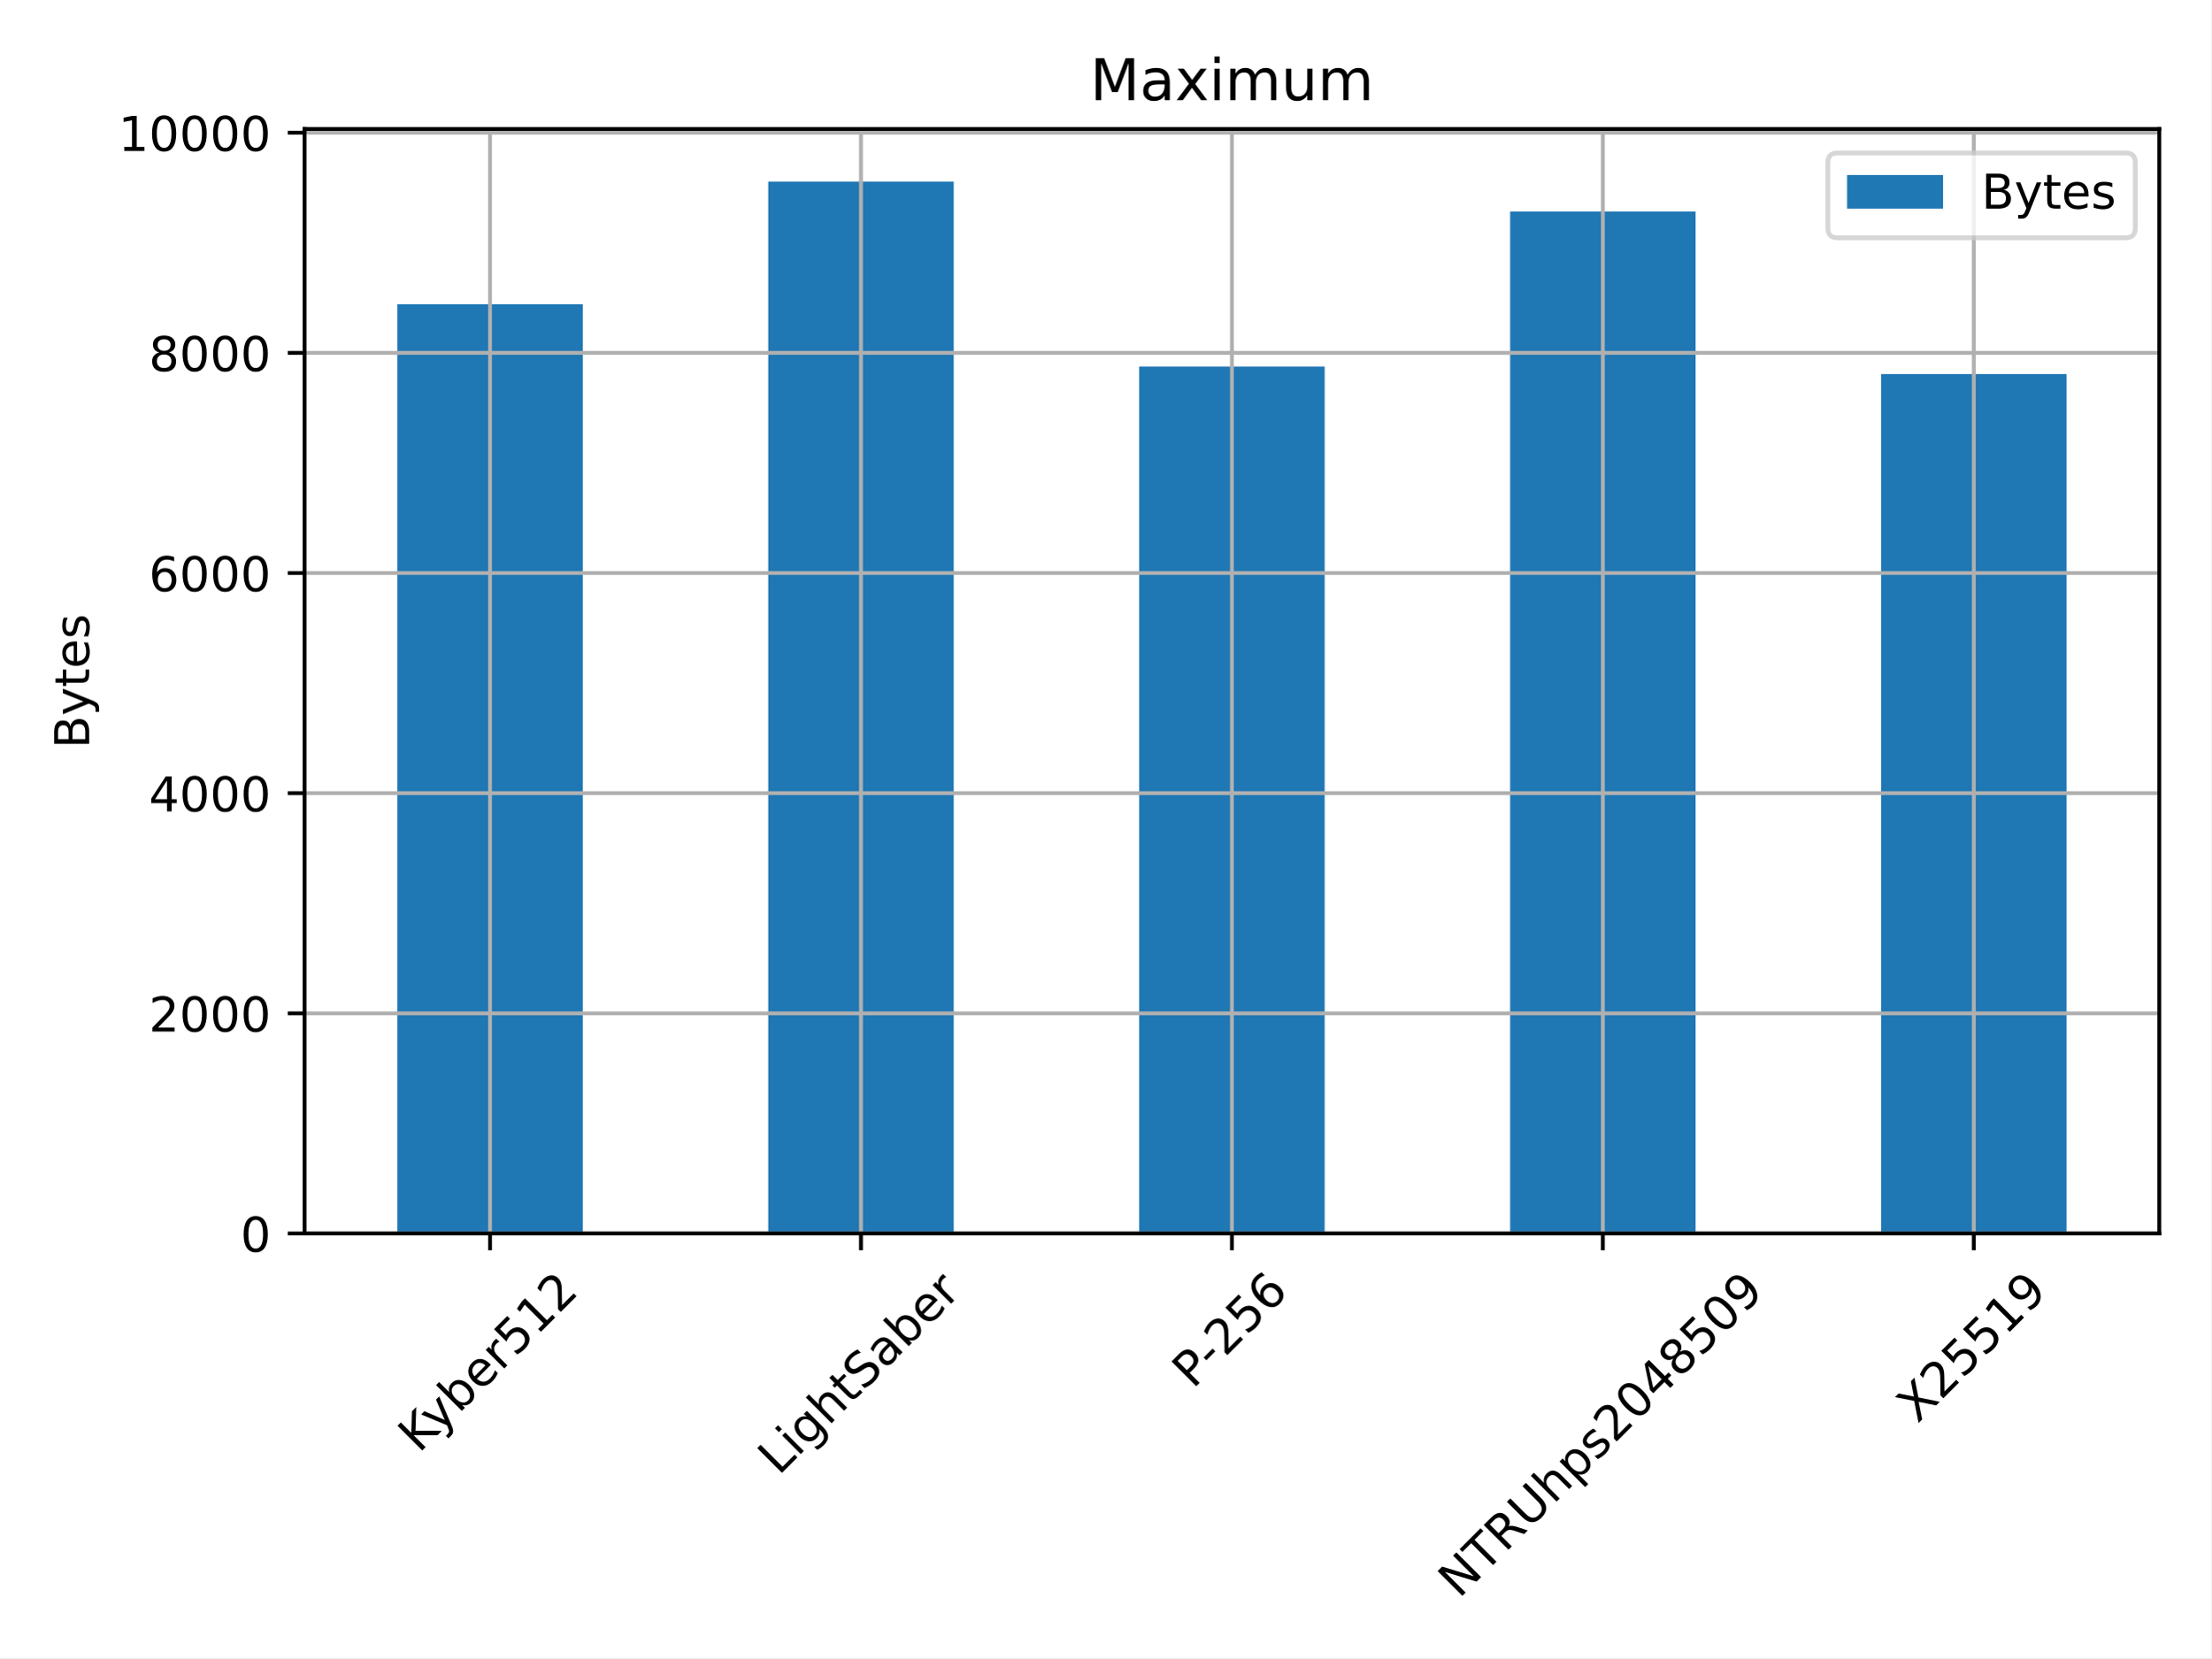
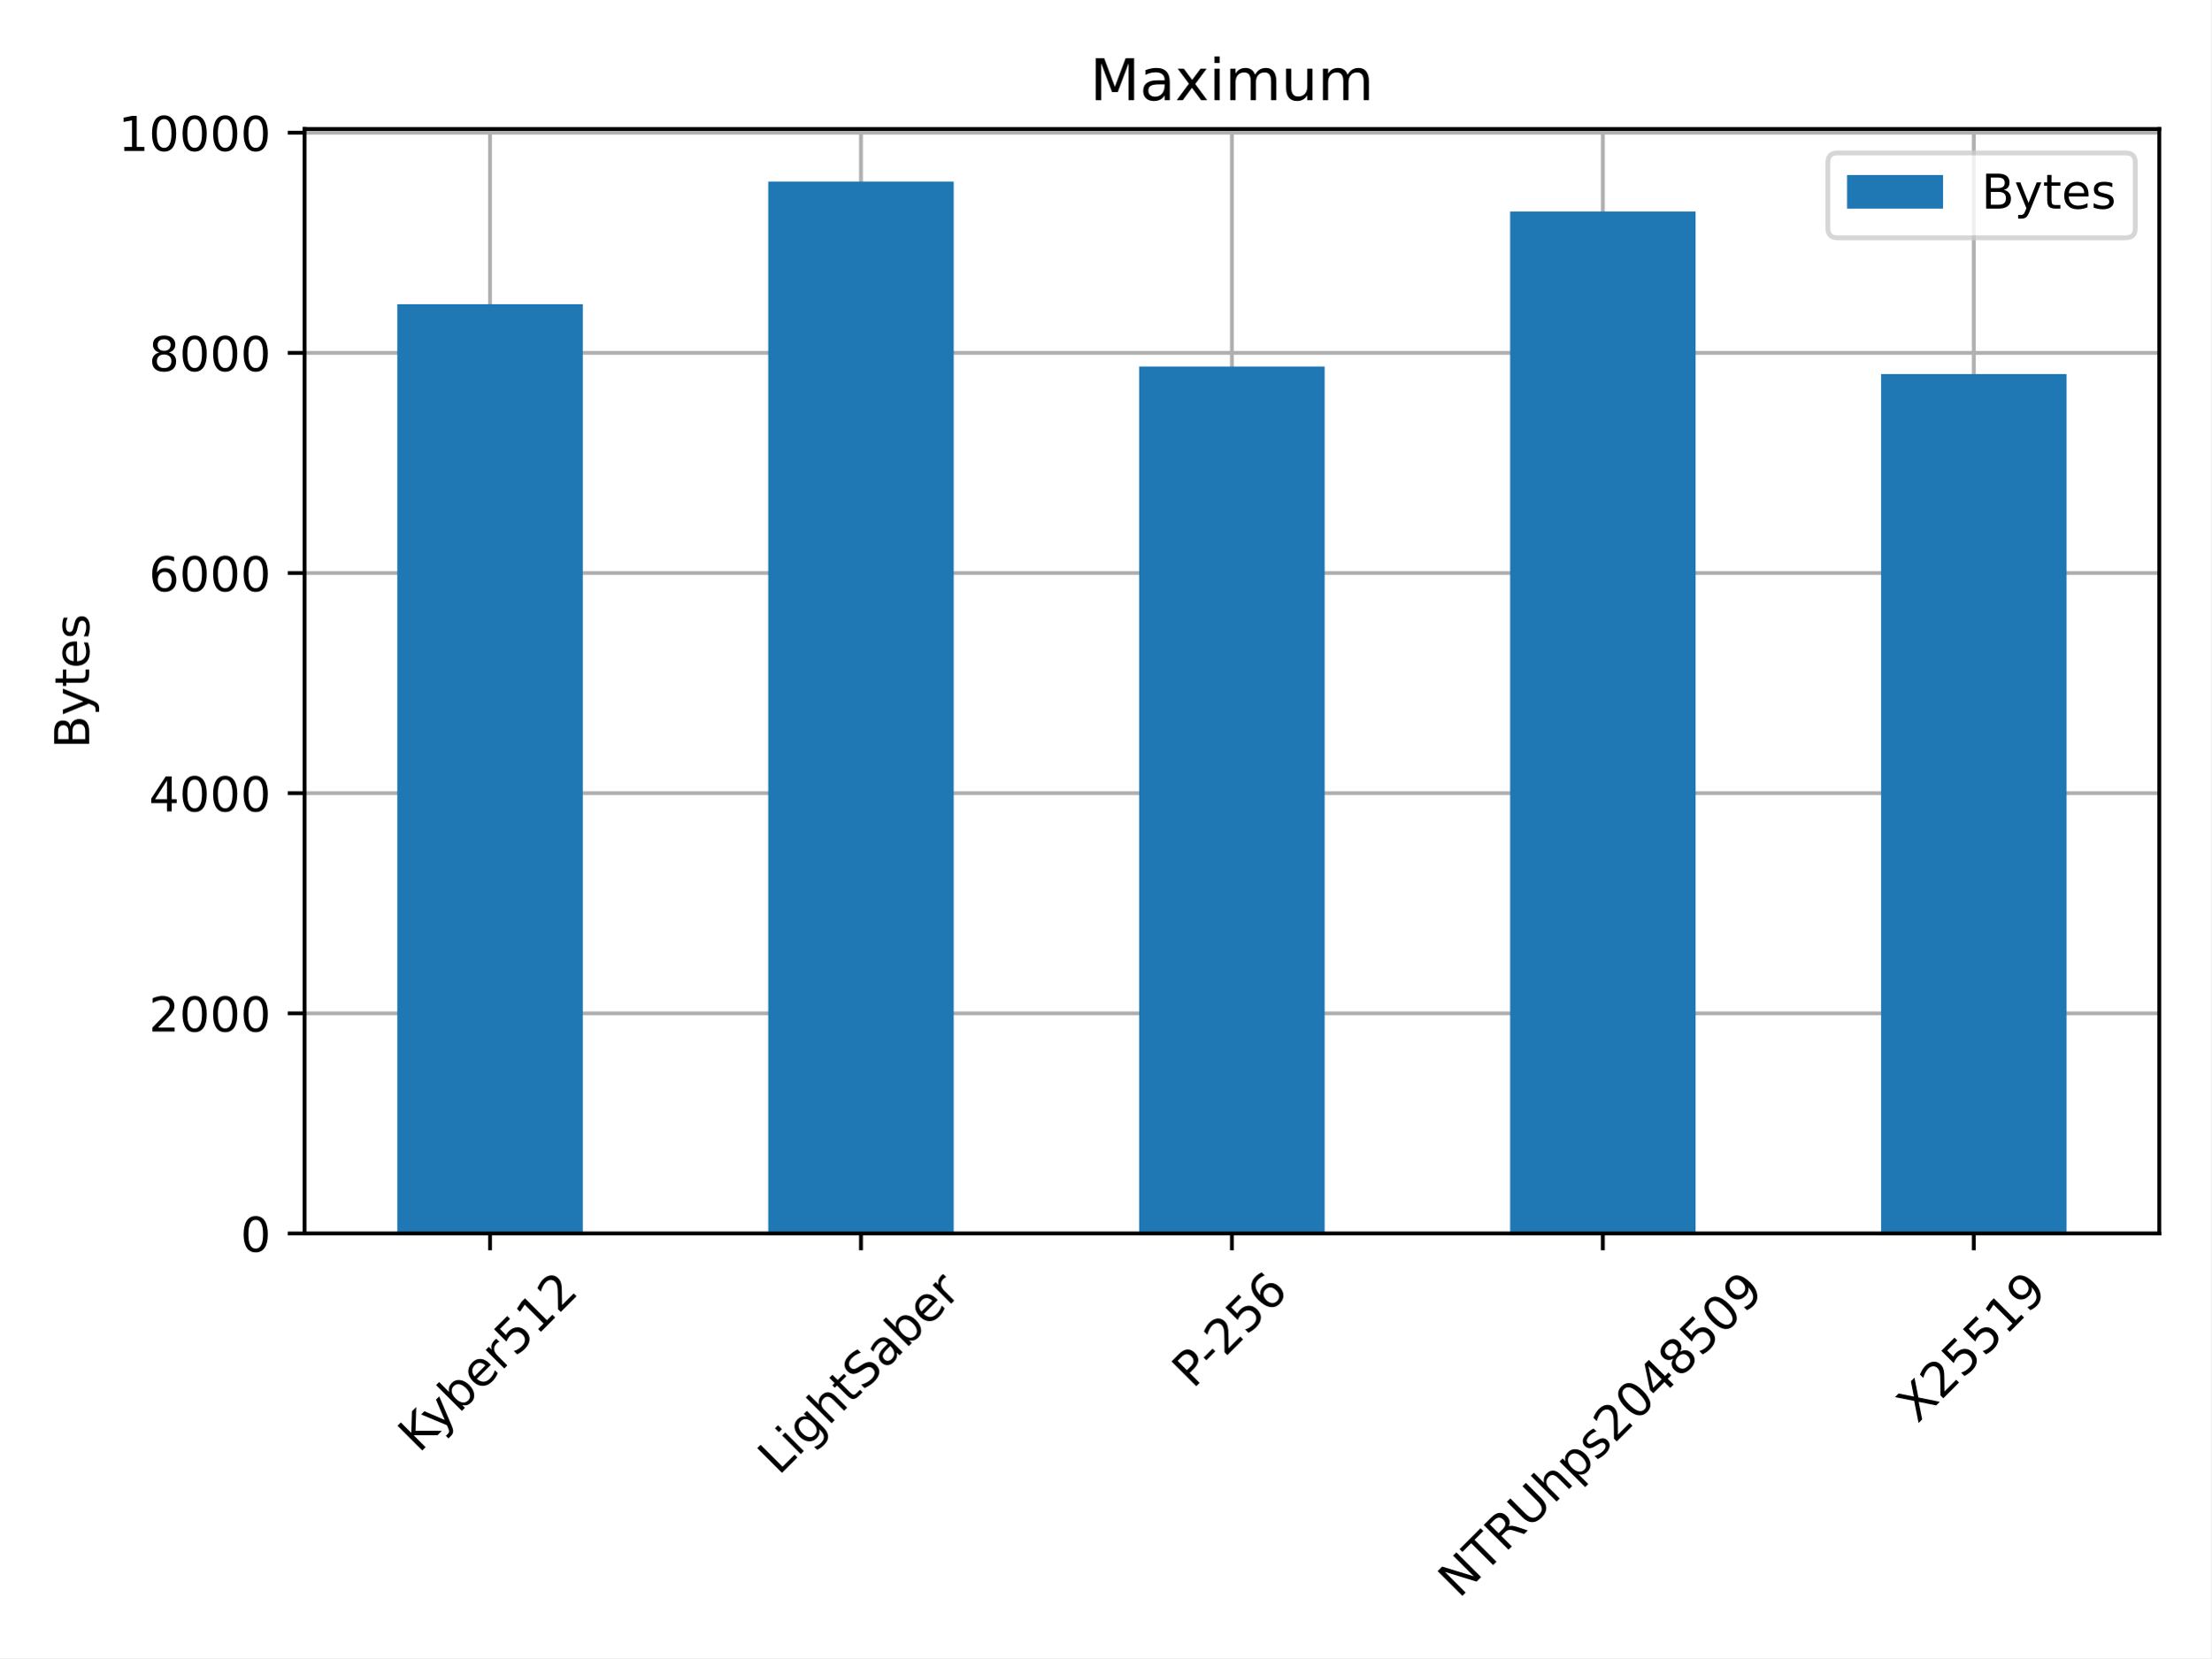
<svg xmlns="http://www.w3.org/2000/svg" xmlns:xlink="http://www.w3.org/1999/xlink" height="345.6pt" version="1.1" viewBox="0 0 460.8 345.6" width="460.8pt">
  <defs>
    <style type="text/css">*{stroke-linecap:butt;stroke-linejoin:round;}</style>
  </defs>
  <g id="figure_1">
    <g id="patch_1">
      <path d="M 0 345.6  L 460.8 345.6  L 460.8 0  L 0 0  z " style="fill:#ffffff;" />
    </g>
    <g id="axes_1">
      <g id="patch_2">
        <path d="M 63.47 257.096  L 450 257.096  L 450 26.88  L 63.47 26.88  z " style="fill:#ffffff;" />
      </g>
-       <g id="patch_3">
-         <path clip-path="url(#pea20ba3f97)" d="M 82.796 257.096  L 121.45 257.096  L 121.45 63.402  L 82.796 63.402  z " style="fill:#1f77b4;" />
-       </g>
-       <g id="patch_4">
-         <path clip-path="url(#pea20ba3f97)" d="M 160.102 257.096  L 198.756 257.096  L 198.756 37.843  L 160.102 37.843  z " style="fill:#1f77b4;" />
-       </g>
-       <g id="patch_5">
-         <path clip-path="url(#pea20ba3f97)" d="M 237.409 257.096  L 276.062 257.096  L 276.062 76.389  L 237.409 76.389  z " style="fill:#1f77b4;" />
-       </g>
-       <g id="patch_6">
-         <path clip-path="url(#pea20ba3f97)" d="M 314.714 257.096  L 353.368 257.096  L 353.368 44.083  L 314.714 44.083  z " style="fill:#1f77b4;" />
-       </g>
-       <g id="patch_7">
-         <path clip-path="url(#pea20ba3f97)" d="M 392.021 257.096  L 430.673 257.096  L 430.673 77.972  L 392.021 77.972  z " style="fill:#1f77b4;" />
-       </g>
      <g id="matplotlib.axis_1">
        <g id="xtick_1">
          <g id="line2d_1">
-             <path clip-path="url(#pea20ba3f97)" d="M 102.123 257.096  L 102.123 26.88  " style="fill:none;stroke:#b0b0b0;stroke-linecap:square;stroke-width:0.8;" />
+             <path clip-path="url(#p314c7327d3)" d="M 102.123 257.096  L 102.123 26.88  " style="fill:none;stroke:#b0b0b0;stroke-linecap:square;stroke-width:0.8;" />
          </g>
          <g id="line2d_2">
            <defs>
-               <path d="M 0 0  L 0 3.5  " id="m4c7525a69b" style="stroke:#000000;stroke-width:0.8;" />
+               <path d="M 0 0  L 0 3.5  " id="mec1854eca7" style="stroke:#000000;stroke-width:0.8;" />
            </defs>
            <g>
-               <use style="stroke:#000000;stroke-width:0.8;" x="102.123" xlink:href="#m4c7525a69b" y="257.096" />
+               <use style="stroke:#000000;stroke-width:0.8;" x="102.123" xlink:href="#mec1854eca7" y="257.096" />
            </g>
          </g>
          <g id="text_1">
            <g transform="translate(87.29751 303.0226)rotate(-45)scale(0.1 -0.1)">
              <defs>
                <path d="M 9.812 72.906  L 19.672 72.906  L 19.672 42.094  L 52.391 72.906  L 65.094 72.906  L 28.906 38.922  L 67.672 0  L 54.688 0  L 19.672 35.109  L 19.672 0  L 9.812 0  z " id="DejaVuSans-75" />
                <path d="M 32.172 -5.078  Q 28.375 -14.844 24.75 -17.812  Q 21.141 -20.797 15.094 -20.797  L 7.906 -20.797  L 7.906 -13.281  L 13.188 -13.281  Q 16.891 -13.281 18.938 -11.516  Q 21 -9.766 23.484 -3.219  L 25.094 0.875  L 2.984 54.688  L 12.5 54.688  L 29.594 11.922  L 46.688 54.688  L 56.203 54.688  z " id="DejaVuSans-121" />
                <path d="M 48.688 27.297  Q 48.688 37.203 44.609 42.844  Q 40.531 48.484 33.406 48.484  Q 26.266 48.484 22.188 42.844  Q 18.109 37.203 18.109 27.297  Q 18.109 17.391 22.188 11.75  Q 26.266 6.109 33.406 6.109  Q 40.531 6.109 44.609 11.75  Q 48.688 17.391 48.688 27.297  z M 18.109 46.391  Q 20.953 51.266 25.266 53.625  Q 29.594 56 35.594 56  Q 45.562 56 51.781 48.094  Q 58.016 40.188 58.016 27.297  Q 58.016 14.406 51.781 6.484  Q 45.562 -1.422 35.594 -1.422  Q 29.594 -1.422 25.266 0.953  Q 20.953 3.328 18.109 8.203  L 18.109 0  L 9.078 0  L 9.078 75.984  L 18.109 75.984  z " id="DejaVuSans-98" />
                <path d="M 56.203 29.594  L 56.203 25.203  L 14.891 25.203  Q 15.484 15.922 20.484 11.062  Q 25.484 6.203 34.422 6.203  Q 39.594 6.203 44.453 7.469  Q 49.312 8.734 54.109 11.281  L 54.109 2.781  Q 49.266 0.734 44.188 -0.344  Q 39.109 -1.422 33.891 -1.422  Q 20.797 -1.422 13.156 6.188  Q 5.516 13.812 5.516 26.812  Q 5.516 40.234 12.766 48.109  Q 20.016 56 32.328 56  Q 43.359 56 49.781 48.891  Q 56.203 41.797 56.203 29.594  z M 47.219 32.234  Q 47.125 39.594 43.094 43.984  Q 39.062 48.391 32.422 48.391  Q 24.906 48.391 20.391 44.141  Q 15.875 39.891 15.188 32.172  z " id="DejaVuSans-101" />
                <path d="M 41.109 46.297  Q 39.594 47.172 37.812 47.578  Q 36.031 48 33.891 48  Q 26.266 48 22.188 43.047  Q 18.109 38.094 18.109 28.812  L 18.109 0  L 9.078 0  L 9.078 54.688  L 18.109 54.688  L 18.109 46.188  Q 20.953 51.172 25.484 53.578  Q 30.031 56 36.531 56  Q 37.453 56 38.578 55.875  Q 39.703 55.766 41.062 55.516  z " id="DejaVuSans-114" />
                <path d="M 10.797 72.906  L 49.516 72.906  L 49.516 64.594  L 19.828 64.594  L 19.828 46.734  Q 21.969 47.469 24.109 47.828  Q 26.266 48.188 28.422 48.188  Q 40.625 48.188 47.75 41.5  Q 54.891 34.812 54.891 23.391  Q 54.891 11.625 47.562 5.094  Q 40.234 -1.422 26.906 -1.422  Q 22.312 -1.422 17.547 -0.641  Q 12.797 0.141 7.719 1.703  L 7.719 11.625  Q 12.109 9.234 16.797 8.062  Q 21.484 6.891 26.703 6.891  Q 35.156 6.891 40.078 11.328  Q 45.016 15.766 45.016 23.391  Q 45.016 31 40.078 35.438  Q 35.156 39.891 26.703 39.891  Q 22.75 39.891 18.812 39.016  Q 14.891 38.141 10.797 36.281  z " id="DejaVuSans-53" />
                <path d="M 12.406 8.297  L 28.516 8.297  L 28.516 63.922  L 10.984 60.406  L 10.984 69.391  L 28.422 72.906  L 38.281 72.906  L 38.281 8.297  L 54.391 8.297  L 54.391 0  L 12.406 0  z " id="DejaVuSans-49" />
                <path d="M 19.188 8.297  L 53.609 8.297  L 53.609 0  L 7.328 0  L 7.328 8.297  Q 12.938 14.109 22.625 23.891  Q 32.328 33.688 34.812 36.531  Q 39.547 41.844 41.422 45.531  Q 43.312 49.219 43.312 52.781  Q 43.312 58.594 39.234 62.25  Q 35.156 65.922 28.609 65.922  Q 23.969 65.922 18.812 64.312  Q 13.672 62.703 7.812 59.422  L 7.812 69.391  Q 13.766 71.781 18.938 73  Q 24.125 74.219 28.422 74.219  Q 39.75 74.219 46.484 68.547  Q 53.219 62.891 53.219 53.422  Q 53.219 48.922 51.531 44.891  Q 49.859 40.875 45.406 35.406  Q 44.188 33.984 37.641 27.219  Q 31.109 20.453 19.188 8.297  z " id="DejaVuSans-50" />
              </defs>
              <use xlink:href="#DejaVuSans-75" />
              <use x="58.326" xlink:href="#DejaVuSans-121" />
              <use x="117.506" xlink:href="#DejaVuSans-98" />
              <use x="180.982" xlink:href="#DejaVuSans-101" />
              <use x="242.506" xlink:href="#DejaVuSans-114" />
              <use x="283.619" xlink:href="#DejaVuSans-53" />
              <use x="347.242" xlink:href="#DejaVuSans-49" />
              <use x="410.865" xlink:href="#DejaVuSans-50" />
            </g>
          </g>
        </g>
        <g id="xtick_2">
          <g id="line2d_3">
-             <path clip-path="url(#pea20ba3f97)" d="M 179.429 257.096  L 179.429 26.88  " style="fill:none;stroke:#b0b0b0;stroke-linecap:square;stroke-width:0.8;" />
+             <path clip-path="url(#p314c7327d3)" d="M 179.429 257.096  L 179.429 26.88  " style="fill:none;stroke:#b0b0b0;stroke-linecap:square;stroke-width:0.8;" />
          </g>
          <g id="line2d_4">
            <g>
-               <use style="stroke:#000000;stroke-width:0.8;" x="179.429" xlink:href="#m4c7525a69b" y="257.096" />
+               <use style="stroke:#000000;stroke-width:0.8;" x="179.429" xlink:href="#mec1854eca7" y="257.096" />
            </g>
          </g>
          <g id="text_2">
            <g transform="translate(162.2723 307.6851)rotate(-45)scale(0.1 -0.1)">
              <defs>
                <path d="M 9.812 72.906  L 19.672 72.906  L 19.672 8.297  L 55.172 8.297  L 55.172 0  L 9.812 0  z " id="DejaVuSans-76" />
                <path d="M 9.422 54.688  L 18.406 54.688  L 18.406 0  L 9.422 0  z M 9.422 75.984  L 18.406 75.984  L 18.406 64.594  L 9.422 64.594  z " id="DejaVuSans-105" />
                <path d="M 45.406 27.984  Q 45.406 37.75 41.375 43.109  Q 37.359 48.484 30.078 48.484  Q 22.859 48.484 18.828 43.109  Q 14.797 37.75 14.797 27.984  Q 14.797 18.266 18.828 12.891  Q 22.859 7.516 30.078 7.516  Q 37.359 7.516 41.375 12.891  Q 45.406 18.266 45.406 27.984  z M 54.391 6.781  Q 54.391 -7.172 48.188 -13.984  Q 42 -20.797 29.203 -20.797  Q 24.469 -20.797 20.266 -20.094  Q 16.062 -19.391 12.109 -17.922  L 12.109 -9.188  Q 16.062 -11.328 19.922 -12.344  Q 23.781 -13.375 27.781 -13.375  Q 36.625 -13.375 41.016 -8.766  Q 45.406 -4.156 45.406 5.172  L 45.406 9.625  Q 42.625 4.781 38.281 2.391  Q 33.938 0 27.875 0  Q 17.828 0 11.672 7.656  Q 5.516 15.328 5.516 27.984  Q 5.516 40.672 11.672 48.328  Q 17.828 56 27.875 56  Q 33.938 56 38.281 53.609  Q 42.625 51.219 45.406 46.391  L 45.406 54.688  L 54.391 54.688  z " id="DejaVuSans-103" />
                <path d="M 54.891 33.016  L 54.891 0  L 45.906 0  L 45.906 32.719  Q 45.906 40.484 42.875 44.328  Q 39.844 48.188 33.797 48.188  Q 26.516 48.188 22.312 43.547  Q 18.109 38.922 18.109 30.906  L 18.109 0  L 9.078 0  L 9.078 75.984  L 18.109 75.984  L 18.109 46.188  Q 21.344 51.125 25.703 53.562  Q 30.078 56 35.797 56  Q 45.219 56 50.047 50.172  Q 54.891 44.344 54.891 33.016  z " id="DejaVuSans-104" />
                <path d="M 18.312 70.219  L 18.312 54.688  L 36.812 54.688  L 36.812 47.703  L 18.312 47.703  L 18.312 18.016  Q 18.312 11.328 20.141 9.422  Q 21.969 7.516 27.594 7.516  L 36.812 7.516  L 36.812 0  L 27.594 0  Q 17.188 0 13.234 3.875  Q 9.281 7.766 9.281 18.016  L 9.281 47.703  L 2.688 47.703  L 2.688 54.688  L 9.281 54.688  L 9.281 70.219  z " id="DejaVuSans-116" />
                <path d="M 53.516 70.516  L 53.516 60.891  Q 47.906 63.578 42.922 64.891  Q 37.938 66.219 33.297 66.219  Q 25.25 66.219 20.875 63.094  Q 16.5 59.969 16.5 54.203  Q 16.5 49.359 19.406 46.891  Q 22.312 44.438 30.422 42.922  L 36.375 41.703  Q 47.406 39.594 52.656 34.297  Q 57.906 29 57.906 20.125  Q 57.906 9.516 50.797 4.047  Q 43.703 -1.422 29.984 -1.422  Q 24.812 -1.422 18.969 -0.25  Q 13.141 0.922 6.891 3.219  L 6.891 13.375  Q 12.891 10.016 18.656 8.297  Q 24.422 6.594 29.984 6.594  Q 38.422 6.594 43.016 9.906  Q 47.609 13.234 47.609 19.391  Q 47.609 24.75 44.312 27.781  Q 41.016 30.812 33.5 32.328  L 27.484 33.5  Q 16.453 35.688 11.516 40.375  Q 6.594 45.062 6.594 53.422  Q 6.594 63.094 13.406 68.656  Q 20.219 74.219 32.172 74.219  Q 37.312 74.219 42.625 73.281  Q 47.953 72.359 53.516 70.516  z " id="DejaVuSans-83" />
                <path d="M 34.281 27.484  Q 23.391 27.484 19.188 25  Q 14.984 22.516 14.984 16.5  Q 14.984 11.719 18.141 8.906  Q 21.297 6.109 26.703 6.109  Q 34.188 6.109 38.703 11.406  Q 43.219 16.703 43.219 25.484  L 43.219 27.484  z M 52.203 31.203  L 52.203 0  L 43.219 0  L 43.219 8.297  Q 40.141 3.328 35.547 0.953  Q 30.953 -1.422 24.312 -1.422  Q 15.922 -1.422 10.953 3.297  Q 6 8.016 6 15.922  Q 6 25.141 12.172 29.828  Q 18.359 34.516 30.609 34.516  L 43.219 34.516  L 43.219 35.406  Q 43.219 41.609 39.141 45  Q 35.062 48.391 27.688 48.391  Q 23 48.391 18.547 47.266  Q 14.109 46.141 10.016 43.891  L 10.016 52.203  Q 14.938 54.109 19.578 55.047  Q 24.219 56 28.609 56  Q 40.484 56 46.344 49.844  Q 52.203 43.703 52.203 31.203  z " id="DejaVuSans-97" />
              </defs>
              <use xlink:href="#DejaVuSans-76" />
              <use x="55.713" xlink:href="#DejaVuSans-105" />
              <use x="83.496" xlink:href="#DejaVuSans-103" />
              <use x="146.973" xlink:href="#DejaVuSans-104" />
              <use x="210.352" xlink:href="#DejaVuSans-116" />
              <use x="249.561" xlink:href="#DejaVuSans-83" />
              <use x="313.037" xlink:href="#DejaVuSans-97" />
              <use x="374.316" xlink:href="#DejaVuSans-98" />
              <use x="437.793" xlink:href="#DejaVuSans-101" />
              <use x="499.316" xlink:href="#DejaVuSans-114" />
            </g>
          </g>
        </g>
        <g id="xtick_3">
          <g id="line2d_5">
-             <path clip-path="url(#pea20ba3f97)" d="M 256.735 257.096  L 256.735 26.88  " style="fill:none;stroke:#b0b0b0;stroke-linecap:square;stroke-width:0.8;" />
+             <path clip-path="url(#p314c7327d3)" d="M 256.735 257.096  L 256.735 26.88  " style="fill:none;stroke:#b0b0b0;stroke-linecap:square;stroke-width:0.8;" />
          </g>
          <g id="line2d_6">
            <g>
-               <use style="stroke:#000000;stroke-width:0.8;" x="256.735" xlink:href="#m4c7525a69b" y="257.096" />
+               <use style="stroke:#000000;stroke-width:0.8;" x="256.735" xlink:href="#mec1854eca7" y="257.096" />
            </g>
          </g>
          <g id="text_3">
            <g transform="translate(248.6099 289.6218)rotate(-45)scale(0.1 -0.1)">
              <defs>
                <path d="M 19.672 64.797  L 19.672 37.406  L 32.078 37.406  Q 38.969 37.406 42.719 40.969  Q 46.484 44.531 46.484 51.125  Q 46.484 57.672 42.719 61.234  Q 38.969 64.797 32.078 64.797  z M 9.812 72.906  L 32.078 72.906  Q 44.344 72.906 50.609 67.359  Q 56.891 61.812 56.891 51.125  Q 56.891 40.328 50.609 34.812  Q 44.344 29.297 32.078 29.297  L 19.672 29.297  L 19.672 0  L 9.812 0  z " id="DejaVuSans-80" />
                <path d="M 4.891 31.391  L 31.203 31.391  L 31.203 23.391  L 4.891 23.391  z " id="DejaVuSans-45" />
                <path d="M 33.016 40.375  Q 26.375 40.375 22.484 35.828  Q 18.609 31.297 18.609 23.391  Q 18.609 15.531 22.484 10.953  Q 26.375 6.391 33.016 6.391  Q 39.656 6.391 43.531 10.953  Q 47.406 15.531 47.406 23.391  Q 47.406 31.297 43.531 35.828  Q 39.656 40.375 33.016 40.375  z M 52.594 71.297  L 52.594 62.312  Q 48.875 64.062 45.094 64.984  Q 41.312 65.922 37.594 65.922  Q 27.828 65.922 22.672 59.328  Q 17.531 52.734 16.797 39.406  Q 19.672 43.656 24.016 45.922  Q 28.375 48.188 33.594 48.188  Q 44.578 48.188 50.953 41.516  Q 57.328 34.859 57.328 23.391  Q 57.328 12.156 50.688 5.359  Q 44.047 -1.422 33.016 -1.422  Q 20.359 -1.422 13.672 8.266  Q 6.984 17.969 6.984 36.375  Q 6.984 53.656 15.188 63.938  Q 23.391 74.219 37.203 74.219  Q 40.922 74.219 44.703 73.484  Q 48.484 72.75 52.594 71.297  z " id="DejaVuSans-54" />
              </defs>
              <use xlink:href="#DejaVuSans-80" />
              <use x="58.053" xlink:href="#DejaVuSans-45" />
              <use x="94.137" xlink:href="#DejaVuSans-50" />
              <use x="157.76" xlink:href="#DejaVuSans-53" />
              <use x="221.383" xlink:href="#DejaVuSans-54" />
            </g>
          </g>
        </g>
        <g id="xtick_4">
          <g id="line2d_7">
-             <path clip-path="url(#pea20ba3f97)" d="M 334.041 257.096  L 334.041 26.88  " style="fill:none;stroke:#b0b0b0;stroke-linecap:square;stroke-width:0.8;" />
+             <path clip-path="url(#p314c7327d3)" d="M 334.041 257.096  L 334.041 26.88  " style="fill:none;stroke:#b0b0b0;stroke-linecap:square;stroke-width:0.8;" />
          </g>
          <g id="line2d_8">
            <g>
-               <use style="stroke:#000000;stroke-width:0.8;" x="334.041" xlink:href="#m4c7525a69b" y="257.096" />
+               <use style="stroke:#000000;stroke-width:0.8;" x="334.041" xlink:href="#mec1854eca7" y="257.096" />
            </g>
          </g>
          <g id="text_4">
            <g transform="translate(304.0702 333.3133)rotate(-45)scale(0.1 -0.1)">
              <defs>
                <path d="M 9.812 72.906  L 23.094 72.906  L 55.422 11.922  L 55.422 72.906  L 64.984 72.906  L 64.984 0  L 51.703 0  L 19.391 60.984  L 19.391 0  L 9.812 0  z " id="DejaVuSans-78" />
                <path d="M -0.297 72.906  L 61.375 72.906  L 61.375 64.594  L 35.5 64.594  L 35.5 0  L 25.594 0  L 25.594 64.594  L -0.297 64.594  z " id="DejaVuSans-84" />
                <path d="M 44.391 34.188  Q 47.562 33.109 50.562 29.594  Q 53.562 26.078 56.594 19.922  L 66.609 0  L 56 0  L 46.688 18.703  Q 43.062 26.031 39.672 28.422  Q 36.281 30.812 30.422 30.812  L 19.672 30.812  L 19.672 0  L 9.812 0  L 9.812 72.906  L 32.078 72.906  Q 44.578 72.906 50.734 67.672  Q 56.891 62.453 56.891 51.906  Q 56.891 45.016 53.688 40.469  Q 50.484 35.938 44.391 34.188  z M 19.672 64.797  L 19.672 38.922  L 32.078 38.922  Q 39.203 38.922 42.844 42.219  Q 46.484 45.516 46.484 51.906  Q 46.484 58.297 42.844 61.547  Q 39.203 64.797 32.078 64.797  z " id="DejaVuSans-82" />
                <path d="M 8.688 72.906  L 18.609 72.906  L 18.609 28.609  Q 18.609 16.891 22.844 11.734  Q 27.094 6.594 36.625 6.594  Q 46.094 6.594 50.344 11.734  Q 54.594 16.891 54.594 28.609  L 54.594 72.906  L 64.5 72.906  L 64.5 27.391  Q 64.5 13.141 57.438 5.859  Q 50.391 -1.422 36.625 -1.422  Q 22.797 -1.422 15.734 5.859  Q 8.688 13.141 8.688 27.391  z " id="DejaVuSans-85" />
                <path d="M 18.109 8.203  L 18.109 -20.797  L 9.078 -20.797  L 9.078 54.688  L 18.109 54.688  L 18.109 46.391  Q 20.953 51.266 25.266 53.625  Q 29.594 56 35.594 56  Q 45.562 56 51.781 48.094  Q 58.016 40.188 58.016 27.297  Q 58.016 14.406 51.781 6.484  Q 45.562 -1.422 35.594 -1.422  Q 29.594 -1.422 25.266 0.953  Q 20.953 3.328 18.109 8.203  z M 48.688 27.297  Q 48.688 37.203 44.609 42.844  Q 40.531 48.484 33.406 48.484  Q 26.266 48.484 22.188 42.844  Q 18.109 37.203 18.109 27.297  Q 18.109 17.391 22.188 11.75  Q 26.266 6.109 33.406 6.109  Q 40.531 6.109 44.609 11.75  Q 48.688 17.391 48.688 27.297  z " id="DejaVuSans-112" />
                <path d="M 44.281 53.078  L 44.281 44.578  Q 40.484 46.531 36.375 47.5  Q 32.281 48.484 27.875 48.484  Q 21.188 48.484 17.844 46.438  Q 14.5 44.391 14.5 40.281  Q 14.5 37.156 16.891 35.375  Q 19.281 33.594 26.516 31.984  L 29.594 31.297  Q 39.156 29.25 43.188 25.516  Q 47.219 21.781 47.219 15.094  Q 47.219 7.469 41.188 3.016  Q 35.156 -1.422 24.609 -1.422  Q 20.219 -1.422 15.453 -0.562  Q 10.688 0.297 5.422 2  L 5.422 11.281  Q 10.406 8.688 15.234 7.391  Q 20.062 6.109 24.812 6.109  Q 31.156 6.109 34.562 8.281  Q 37.984 10.453 37.984 14.406  Q 37.984 18.062 35.516 20.016  Q 33.062 21.969 24.703 23.781  L 21.578 24.516  Q 13.234 26.266 9.516 29.906  Q 5.812 33.547 5.812 39.891  Q 5.812 47.609 11.281 51.797  Q 16.75 56 26.812 56  Q 31.781 56 36.172 55.266  Q 40.578 54.547 44.281 53.078  z " id="DejaVuSans-115" />
                <path d="M 31.781 66.406  Q 24.172 66.406 20.328 58.906  Q 16.5 51.422 16.5 36.375  Q 16.5 21.391 20.328 13.891  Q 24.172 6.391 31.781 6.391  Q 39.453 6.391 43.281 13.891  Q 47.125 21.391 47.125 36.375  Q 47.125 51.422 43.281 58.906  Q 39.453 66.406 31.781 66.406  z M 31.781 74.219  Q 44.047 74.219 50.516 64.516  Q 56.984 54.828 56.984 36.375  Q 56.984 17.969 50.516 8.266  Q 44.047 -1.422 31.781 -1.422  Q 19.531 -1.422 13.062 8.266  Q 6.594 17.969 6.594 36.375  Q 6.594 54.828 13.062 64.516  Q 19.531 74.219 31.781 74.219  z " id="DejaVuSans-48" />
                <path d="M 37.797 64.312  L 12.891 25.391  L 37.797 25.391  z M 35.203 72.906  L 47.609 72.906  L 47.609 25.391  L 58.016 25.391  L 58.016 17.188  L 47.609 17.188  L 47.609 0  L 37.797 0  L 37.797 17.188  L 4.891 17.188  L 4.891 26.703  z " id="DejaVuSans-52" />
                <path d="M 31.781 34.625  Q 24.75 34.625 20.719 30.859  Q 16.703 27.094 16.703 20.516  Q 16.703 13.922 20.719 10.156  Q 24.75 6.391 31.781 6.391  Q 38.812 6.391 42.859 10.172  Q 46.922 13.969 46.922 20.516  Q 46.922 27.094 42.891 30.859  Q 38.875 34.625 31.781 34.625  z M 21.922 38.812  Q 15.578 40.375 12.031 44.719  Q 8.5 49.078 8.5 55.328  Q 8.5 64.062 14.719 69.141  Q 20.953 74.219 31.781 74.219  Q 42.672 74.219 48.875 69.141  Q 55.078 64.062 55.078 55.328  Q 55.078 49.078 51.531 44.719  Q 48 40.375 41.703 38.812  Q 48.828 37.156 52.797 32.312  Q 56.781 27.484 56.781 20.516  Q 56.781 9.906 50.312 4.234  Q 43.844 -1.422 31.781 -1.422  Q 19.734 -1.422 13.25 4.234  Q 6.781 9.906 6.781 20.516  Q 6.781 27.484 10.781 32.312  Q 14.797 37.156 21.922 38.812  z M 18.312 54.391  Q 18.312 48.734 21.844 45.562  Q 25.391 42.391 31.781 42.391  Q 38.141 42.391 41.719 45.562  Q 45.312 48.734 45.312 54.391  Q 45.312 60.062 41.719 63.234  Q 38.141 66.406 31.781 66.406  Q 25.391 66.406 21.844 63.234  Q 18.312 60.062 18.312 54.391  z " id="DejaVuSans-56" />
                <path d="M 10.984 1.516  L 10.984 10.5  Q 14.703 8.734 18.5 7.812  Q 22.312 6.891 25.984 6.891  Q 35.75 6.891 40.891 13.453  Q 46.047 20.016 46.781 33.406  Q 43.953 29.203 39.594 26.953  Q 35.25 24.703 29.984 24.703  Q 19.047 24.703 12.672 31.312  Q 6.297 37.938 6.297 49.422  Q 6.297 60.641 12.938 67.422  Q 19.578 74.219 30.609 74.219  Q 43.266 74.219 49.922 64.516  Q 56.594 54.828 56.594 36.375  Q 56.594 19.141 48.406 8.859  Q 40.234 -1.422 26.422 -1.422  Q 22.703 -1.422 18.891 -0.688  Q 15.094 0.047 10.984 1.516  z M 30.609 32.422  Q 37.25 32.422 41.125 36.953  Q 45.016 41.5 45.016 49.422  Q 45.016 57.281 41.125 61.844  Q 37.25 66.406 30.609 66.406  Q 23.969 66.406 20.094 61.844  Q 16.219 57.281 16.219 49.422  Q 16.219 41.5 20.094 36.953  Q 23.969 32.422 30.609 32.422  z " id="DejaVuSans-57" />
              </defs>
              <use xlink:href="#DejaVuSans-78" />
              <use x="74.805" xlink:href="#DejaVuSans-84" />
              <use x="135.889" xlink:href="#DejaVuSans-82" />
              <use x="205.371" xlink:href="#DejaVuSans-85" />
              <use x="278.564" xlink:href="#DejaVuSans-104" />
              <use x="341.943" xlink:href="#DejaVuSans-112" />
              <use x="405.42" xlink:href="#DejaVuSans-115" />
              <use x="457.52" xlink:href="#DejaVuSans-50" />
              <use x="521.143" xlink:href="#DejaVuSans-48" />
              <use x="584.766" xlink:href="#DejaVuSans-52" />
              <use x="648.389" xlink:href="#DejaVuSans-56" />
              <use x="712.012" xlink:href="#DejaVuSans-53" />
              <use x="775.635" xlink:href="#DejaVuSans-48" />
              <use x="839.258" xlink:href="#DejaVuSans-57" />
            </g>
          </g>
        </g>
        <g id="xtick_5">
          <g id="line2d_9">
-             <path clip-path="url(#pea20ba3f97)" d="M 411.347 257.096  L 411.347 26.88  " style="fill:none;stroke:#b0b0b0;stroke-linecap:square;stroke-width:0.8;" />
+             <path clip-path="url(#p314c7327d3)" d="M 411.347 257.096  L 411.347 26.88  " style="fill:none;stroke:#b0b0b0;stroke-linecap:square;stroke-width:0.8;" />
          </g>
          <g id="line2d_10">
            <g>
-               <use style="stroke:#000000;stroke-width:0.8;" x="411.347" xlink:href="#m4c7525a69b" y="257.096" />
+               <use style="stroke:#000000;stroke-width:0.8;" x="411.347" xlink:href="#mec1854eca7" y="257.096" />
            </g>
          </g>
          <g id="text_5">
            <g transform="translate(399.6289 296.8078)rotate(-45)scale(0.1 -0.1)">
              <defs>
                <path d="M 6.297 72.906  L 16.891 72.906  L 35.016 45.797  L 53.219 72.906  L 63.812 72.906  L 40.375 37.891  L 65.375 0  L 54.781 0  L 34.281 31  L 13.625 0  L 2.984 0  L 29 38.922  z " id="DejaVuSans-88" />
              </defs>
              <use xlink:href="#DejaVuSans-88" />
              <use x="68.506" xlink:href="#DejaVuSans-50" />
              <use x="132.129" xlink:href="#DejaVuSans-53" />
              <use x="195.752" xlink:href="#DejaVuSans-53" />
              <use x="259.375" xlink:href="#DejaVuSans-49" />
              <use x="322.998" xlink:href="#DejaVuSans-57" />
            </g>
          </g>
        </g>
      </g>
      <g id="matplotlib.axis_2">
        <g id="ytick_1">
          <g id="line2d_11">
-             <path clip-path="url(#pea20ba3f97)" d="M 63.47 257.096  L 450 257.096  " style="fill:none;stroke:#b0b0b0;stroke-linecap:square;stroke-width:0.8;" />
+             <path clip-path="url(#p314c7327d3)" d="M 63.47 257.096  L 450 257.096  " style="fill:none;stroke:#b0b0b0;stroke-linecap:square;stroke-width:0.8;" />
          </g>
          <g id="line2d_12">
            <defs>
-               <path d="M 0 0  L -3.5 0  " id="mc3d94afcb0" style="stroke:#000000;stroke-width:0.8;" />
+               <path d="M 0 0  L -3.5 0  " id="m0c1b686295" style="stroke:#000000;stroke-width:0.8;" />
            </defs>
            <g>
-               <use style="stroke:#000000;stroke-width:0.8;" x="63.47" xlink:href="#mc3d94afcb0" y="257.096" />
+               <use style="stroke:#000000;stroke-width:0.8;" x="63.47" xlink:href="#m0c1b686295" y="257.096" />
            </g>
          </g>
          <g id="text_6">
            <g transform="translate(50.1075 260.8956)scale(0.1 -0.1)">
              <use xlink:href="#DejaVuSans-48" />
            </g>
          </g>
        </g>
        <g id="ytick_2">
          <g id="line2d_13">
-             <path clip-path="url(#pea20ba3f97)" d="M 63.47 211.208  L 450 211.208  " style="fill:none;stroke:#b0b0b0;stroke-linecap:square;stroke-width:0.8;" />
+             <path clip-path="url(#p314c7327d3)" d="M 63.47 211.208  L 450 211.208  " style="fill:none;stroke:#b0b0b0;stroke-linecap:square;stroke-width:0.8;" />
          </g>
          <g id="line2d_14">
            <g>
-               <use style="stroke:#000000;stroke-width:0.8;" x="63.47" xlink:href="#mc3d94afcb0" y="211.208" />
+               <use style="stroke:#000000;stroke-width:0.8;" x="63.47" xlink:href="#m0c1b686295" y="211.208" />
            </g>
          </g>
          <g id="text_7">
            <g transform="translate(31.02 215.0074)scale(0.1 -0.1)">
              <use xlink:href="#DejaVuSans-50" />
              <use x="63.623" xlink:href="#DejaVuSans-48" />
              <use x="127.246" xlink:href="#DejaVuSans-48" />
              <use x="190.869" xlink:href="#DejaVuSans-48" />
            </g>
          </g>
        </g>
        <g id="ytick_3">
          <g id="line2d_15">
-             <path clip-path="url(#pea20ba3f97)" d="M 63.47 165.32  L 450 165.32  " style="fill:none;stroke:#b0b0b0;stroke-linecap:square;stroke-width:0.8;" />
+             <path clip-path="url(#p314c7327d3)" d="M 63.47 165.32  L 450 165.32  " style="fill:none;stroke:#b0b0b0;stroke-linecap:square;stroke-width:0.8;" />
          </g>
          <g id="line2d_16">
            <g>
-               <use style="stroke:#000000;stroke-width:0.8;" x="63.47" xlink:href="#mc3d94afcb0" y="165.32" />
+               <use style="stroke:#000000;stroke-width:0.8;" x="63.47" xlink:href="#m0c1b686295" y="165.32" />
            </g>
          </g>
          <g id="text_8">
            <g transform="translate(31.02 169.1193)scale(0.1 -0.1)">
              <use xlink:href="#DejaVuSans-52" />
              <use x="63.623" xlink:href="#DejaVuSans-48" />
              <use x="127.246" xlink:href="#DejaVuSans-48" />
              <use x="190.869" xlink:href="#DejaVuSans-48" />
            </g>
          </g>
        </g>
        <g id="ytick_4">
          <g id="line2d_17">
-             <path clip-path="url(#pea20ba3f97)" d="M 63.47 119.432  L 450 119.432  " style="fill:none;stroke:#b0b0b0;stroke-linecap:square;stroke-width:0.8;" />
+             <path clip-path="url(#p314c7327d3)" d="M 63.47 119.432  L 450 119.432  " style="fill:none;stroke:#b0b0b0;stroke-linecap:square;stroke-width:0.8;" />
          </g>
          <g id="line2d_18">
            <g>
-               <use style="stroke:#000000;stroke-width:0.8;" x="63.47" xlink:href="#mc3d94afcb0" y="119.432" />
+               <use style="stroke:#000000;stroke-width:0.8;" x="63.47" xlink:href="#m0c1b686295" y="119.432" />
            </g>
          </g>
          <g id="text_9">
            <g transform="translate(31.02 123.2311)scale(0.1 -0.1)">
              <use xlink:href="#DejaVuSans-54" />
              <use x="63.623" xlink:href="#DejaVuSans-48" />
              <use x="127.246" xlink:href="#DejaVuSans-48" />
              <use x="190.869" xlink:href="#DejaVuSans-48" />
            </g>
          </g>
        </g>
        <g id="ytick_5">
          <g id="line2d_19">
-             <path clip-path="url(#pea20ba3f97)" d="M 63.47 73.544  L 450 73.544  " style="fill:none;stroke:#b0b0b0;stroke-linecap:square;stroke-width:0.8;" />
+             <path clip-path="url(#p314c7327d3)" d="M 63.47 73.544  L 450 73.544  " style="fill:none;stroke:#b0b0b0;stroke-linecap:square;stroke-width:0.8;" />
          </g>
          <g id="line2d_20">
            <g>
-               <use style="stroke:#000000;stroke-width:0.8;" x="63.47" xlink:href="#mc3d94afcb0" y="73.544" />
+               <use style="stroke:#000000;stroke-width:0.8;" x="63.47" xlink:href="#m0c1b686295" y="73.544" />
            </g>
          </g>
          <g id="text_10">
            <g transform="translate(31.02 77.34291)scale(0.1 -0.1)">
              <use xlink:href="#DejaVuSans-56" />
              <use x="63.623" xlink:href="#DejaVuSans-48" />
              <use x="127.246" xlink:href="#DejaVuSans-48" />
              <use x="190.869" xlink:href="#DejaVuSans-48" />
            </g>
          </g>
        </g>
        <g id="ytick_6">
          <g id="line2d_21">
-             <path clip-path="url(#pea20ba3f97)" d="M 63.47 27.656  L 450 27.656  " style="fill:none;stroke:#b0b0b0;stroke-linecap:square;stroke-width:0.8;" />
+             <path clip-path="url(#p314c7327d3)" d="M 63.47 27.656  L 450 27.656  " style="fill:none;stroke:#b0b0b0;stroke-linecap:square;stroke-width:0.8;" />
          </g>
          <g id="line2d_22">
            <g>
-               <use style="stroke:#000000;stroke-width:0.8;" x="63.47" xlink:href="#mc3d94afcb0" y="27.656" />
+               <use style="stroke:#000000;stroke-width:0.8;" x="63.47" xlink:href="#m0c1b686295" y="27.656" />
            </g>
          </g>
          <g id="text_11">
            <g transform="translate(24.6575 31.45473)scale(0.1 -0.1)">
              <use xlink:href="#DejaVuSans-49" />
              <use x="63.623" xlink:href="#DejaVuSans-48" />
              <use x="127.246" xlink:href="#DejaVuSans-48" />
              <use x="190.869" xlink:href="#DejaVuSans-48" />
              <use x="254.492" xlink:href="#DejaVuSans-48" />
            </g>
          </g>
        </g>
        <g id="text_12">
          <g transform="translate(18.57781 156.0194)rotate(-90)scale(0.1 -0.1)">
            <defs>
              <path d="M 19.672 34.812  L 19.672 8.109  L 35.5 8.109  Q 43.453 8.109 47.281 11.406  Q 51.125 14.703 51.125 21.484  Q 51.125 28.328 47.281 31.562  Q 43.453 34.812 35.5 34.812  z M 19.672 64.797  L 19.672 42.828  L 34.281 42.828  Q 41.5 42.828 45.031 45.531  Q 48.578 48.25 48.578 53.812  Q 48.578 59.328 45.031 62.062  Q 41.5 64.797 34.281 64.797  z M 9.812 72.906  L 35.016 72.906  Q 46.297 72.906 52.391 68.219  Q 58.5 63.531 58.5 54.891  Q 58.5 48.188 55.375 44.234  Q 52.25 40.281 46.188 39.312  Q 53.469 37.75 57.5 32.781  Q 61.531 27.828 61.531 20.406  Q 61.531 10.641 54.891 5.312  Q 48.25 0 35.984 0  L 9.812 0  z " id="DejaVuSans-66" />
            </defs>
            <use xlink:href="#DejaVuSans-66" />
            <use x="68.604" xlink:href="#DejaVuSans-121" />
            <use x="127.783" xlink:href="#DejaVuSans-116" />
            <use x="166.992" xlink:href="#DejaVuSans-101" />
            <use x="228.516" xlink:href="#DejaVuSans-115" />
          </g>
        </g>
+       </g>
+       <g id="patch_3">
+         <path clip-path="url(#p314c7327d3)" d="M 82.796 257.096  L 121.45 257.096  L 121.45 63.402  L 82.796 63.402  z " style="fill:#1f77b4;" />
+       </g>
+       <g id="patch_4">
+         <path clip-path="url(#p314c7327d3)" d="M 160.102 257.096  L 198.756 257.096  L 198.756 37.843  L 160.102 37.843  z " style="fill:#1f77b4;" />
+       </g>
+       <g id="patch_5">
+         <path clip-path="url(#p314c7327d3)" d="M 237.409 257.096  L 276.062 257.096  L 276.062 76.389  L 237.409 76.389  z " style="fill:#1f77b4;" />
+       </g>
+       <g id="patch_6">
+         <path clip-path="url(#p314c7327d3)" d="M 314.714 257.096  L 353.368 257.096  L 353.368 44.083  L 314.714 44.083  z " style="fill:#1f77b4;" />
+       </g>
+       <g id="patch_7">
+         <path clip-path="url(#p314c7327d3)" d="M 392.021 257.096  L 430.673 257.096  L 430.673 77.972  L 392.021 77.972  z " style="fill:#1f77b4;" />
      </g>
      <g id="patch_8">
        <path d="M 63.47 257.096  L 63.47 26.88  " style="fill:none;stroke:#000000;stroke-linecap:square;stroke-linejoin:miter;stroke-width:0.8;" />
      </g>
      <g id="patch_9">
        <path d="M 450 257.096  L 450 26.88  " style="fill:none;stroke:#000000;stroke-linecap:square;stroke-linejoin:miter;stroke-width:0.8;" />
      </g>
      <g id="patch_10">
        <path d="M 63.47 257.096  L 450 257.096  " style="fill:none;stroke:#000000;stroke-linecap:square;stroke-linejoin:miter;stroke-width:0.8;" />
      </g>
      <g id="patch_11">
        <path d="M 63.47 26.88  L 450 26.88  " style="fill:none;stroke:#000000;stroke-linecap:square;stroke-linejoin:miter;stroke-width:0.8;" />
      </g>
      <g id="text_13">
        <g transform="translate(227.1719 20.88)scale(0.12 -0.12)">
          <defs>
            <path d="M 9.812 72.906  L 24.516 72.906  L 43.109 23.297  L 61.812 72.906  L 76.516 72.906  L 76.516 0  L 66.891 0  L 66.891 64.016  L 48.094 14.016  L 38.188 14.016  L 19.391 64.016  L 19.391 0  L 9.812 0  z " id="DejaVuSans-77" />
            <path d="M 54.891 54.688  L 35.109 28.078  L 55.906 0  L 45.312 0  L 29.391 21.484  L 13.484 0  L 2.875 0  L 24.125 28.609  L 4.688 54.688  L 15.281 54.688  L 29.781 35.203  L 44.281 54.688  z " id="DejaVuSans-120" />
            <path d="M 52 44.188  Q 55.375 50.25 60.062 53.125  Q 64.75 56 71.094 56  Q 79.641 56 84.281 50.016  Q 88.922 44.047 88.922 33.016  L 88.922 0  L 79.891 0  L 79.891 32.719  Q 79.891 40.578 77.094 44.375  Q 74.312 48.188 68.609 48.188  Q 61.625 48.188 57.562 43.547  Q 53.516 38.922 53.516 30.906  L 53.516 0  L 44.484 0  L 44.484 32.719  Q 44.484 40.625 41.703 44.406  Q 38.922 48.188 33.109 48.188  Q 26.219 48.188 22.156 43.531  Q 18.109 38.875 18.109 30.906  L 18.109 0  L 9.078 0  L 9.078 54.688  L 18.109 54.688  L 18.109 46.188  Q 21.188 51.219 25.484 53.609  Q 29.781 56 35.688 56  Q 41.656 56 45.828 52.969  Q 50 49.953 52 44.188  z " id="DejaVuSans-109" />
            <path d="M 8.5 21.578  L 8.5 54.688  L 17.484 54.688  L 17.484 21.922  Q 17.484 14.156 20.5 10.266  Q 23.531 6.391 29.594 6.391  Q 36.859 6.391 41.078 11.031  Q 45.312 15.672 45.312 23.688  L 45.312 54.688  L 54.297 54.688  L 54.297 0  L 45.312 0  L 45.312 8.406  Q 42.047 3.422 37.719 1  Q 33.406 -1.422 27.688 -1.422  Q 18.266 -1.422 13.375 4.438  Q 8.5 10.297 8.5 21.578  z M 31.109 56  z " id="DejaVuSans-117" />
          </defs>
          <use xlink:href="#DejaVuSans-77" />
          <use x="86.279" xlink:href="#DejaVuSans-97" />
          <use x="147.559" xlink:href="#DejaVuSans-120" />
          <use x="206.738" xlink:href="#DejaVuSans-105" />
          <use x="234.521" xlink:href="#DejaVuSans-109" />
          <use x="331.934" xlink:href="#DejaVuSans-117" />
          <use x="395.312" xlink:href="#DejaVuSans-109" />
        </g>
      </g>
      <g id="legend_1">
        <g id="patch_12">
          <path d="M 382.938 49.558  L 443 49.558  Q 445 49.558 445 47.558  L 445 33.88  Q 445 31.88 443 31.88  L 382.938 31.88  Q 380.938 31.88 380.938 33.88  L 380.938 47.558  Q 380.938 49.558 382.938 49.558  z " style="fill:#ffffff;opacity:0.8;stroke:#cccccc;stroke-linejoin:miter;" />
        </g>
        <g id="patch_13">
          <path d="M 384.938 43.478  L 404.938 43.478  L 404.938 36.478  L 384.938 36.478  z " style="fill:#1f77b4;" />
        </g>
        <g id="text_14">
          <g transform="translate(412.9375 43.47844)scale(0.1 -0.1)">
            <use xlink:href="#DejaVuSans-66" />
            <use x="68.604" xlink:href="#DejaVuSans-121" />
            <use x="127.783" xlink:href="#DejaVuSans-116" />
            <use x="166.992" xlink:href="#DejaVuSans-101" />
            <use x="228.516" xlink:href="#DejaVuSans-115" />
          </g>
        </g>
      </g>
    </g>
  </g>
  <defs>
-     <clipPath id="pea20ba3f97">
+     <clipPath id="p314c7327d3">
      <rect height="230.216" width="386.53" x="63.47" y="26.88" />
    </clipPath>
  </defs>
</svg>
